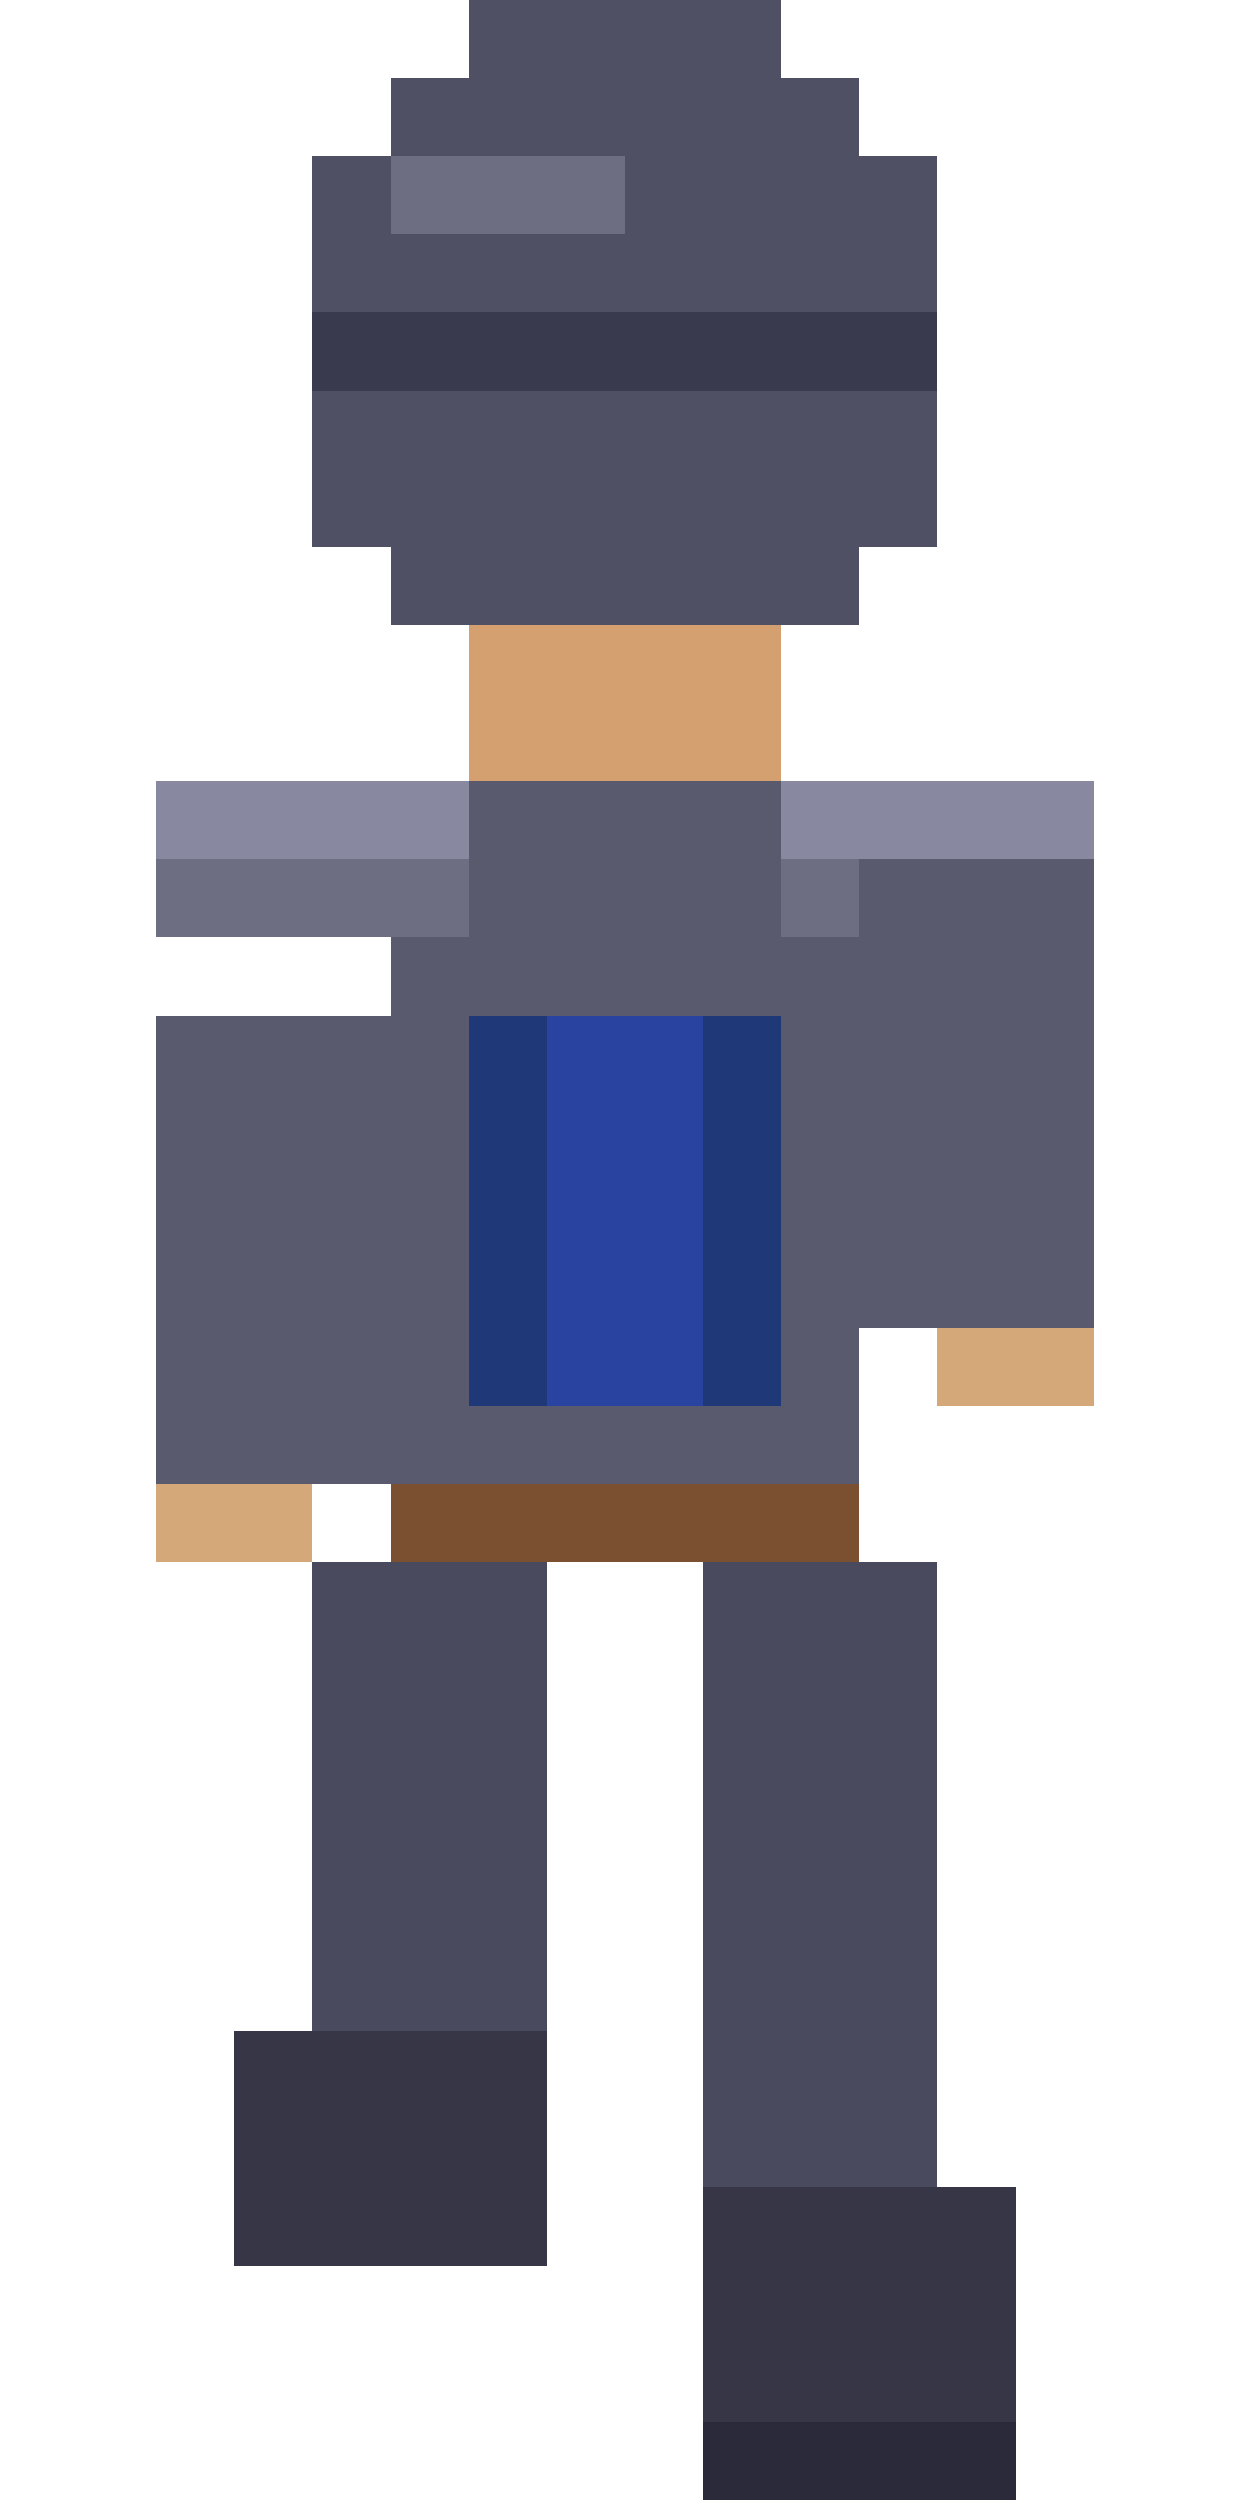
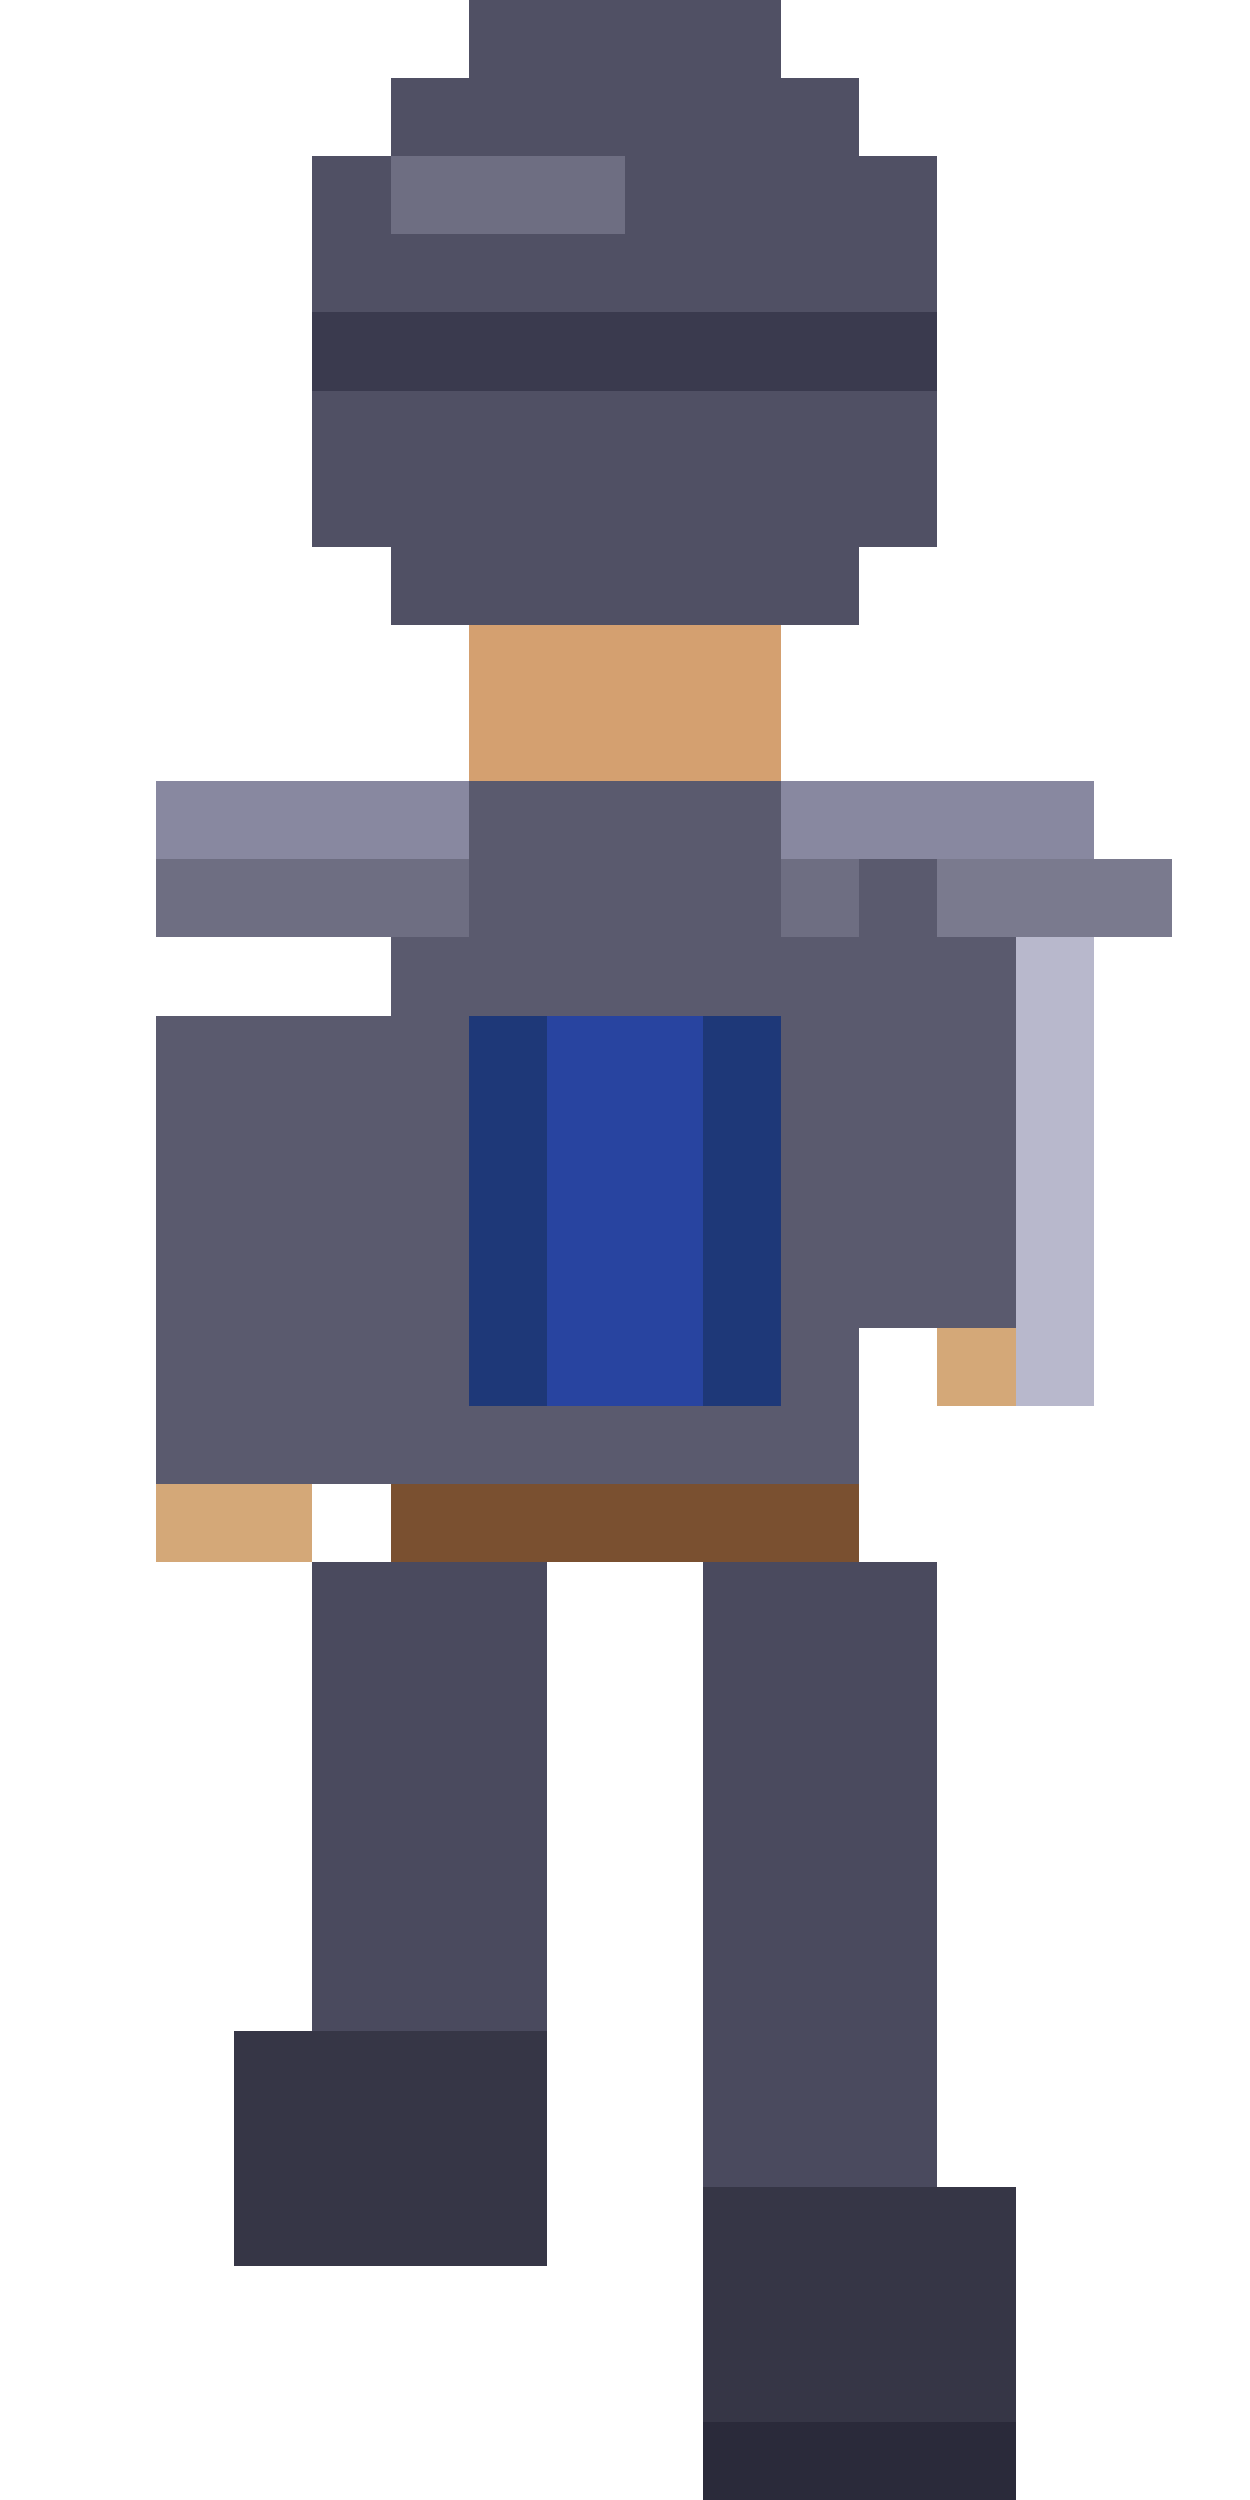
<svg xmlns="http://www.w3.org/2000/svg" viewBox="0 0 16 32" shape-rendering="crispEdges">
  <rect x="5" y="10" width="6" height="9" fill="#5A5A6E" />
  <rect x="6" y="13" width="4" height="5" fill="#1E3878" />
  <rect x="7" y="13" width="2" height="5" fill="#2844A0" />
  <rect x="6" y="0" width="4" height="1" fill="#505064" />
  <rect x="5" y="1" width="6" height="1" fill="#505064" />
  <rect x="4" y="2" width="8" height="5" fill="#505064" />
  <rect x="5" y="7" width="6" height="1" fill="#505064" />
  <rect x="5" y="2" width="3" height="1" fill="#6E6E82" />
  <rect x="4" y="4" width="8" height="1" fill="#3A3A4E" />
  <rect x="6" y="8" width="4" height="2" fill="#D4A070" />
  <rect x="2" y="10" width="4" height="1" fill="#8888A0" />
  <rect x="2" y="11" width="4" height="1" fill="#6E6E82" />
  <rect x="10" y="10" width="4" height="1" fill="#8888A0" />
  <rect x="10" y="11" width="4" height="1" fill="#6E6E82" />
  <rect x="2" y="13" width="3" height="6" fill="#5A5A6E" />
  <rect x="11" y="11" width="3" height="6" fill="#5A5A6E" />
  <rect x="2" y="19" width="2" height="1" fill="#D4A878" />
  <rect x="12" y="17" width="2" height="1" fill="#D4A878" />
+   <rect x="13" y="12" width="1" height="6" fill="#B8B8CC" />
+   <rect x="12" y="11" width="3" height="1" fill="#7A7A8E" />
  <rect x="5" y="19" width="6" height="1" fill="#7A5030" />
  <rect x="4" y="20" width="3" height="6" fill="#4A4A5E" />
  <rect x="9" y="20" width="3" height="8" fill="#4A4A5E" />
  <rect x="3" y="26" width="4" height="3" fill="#363646" />
  <rect x="9" y="28" width="4" height="4" fill="#363646" />
  <rect x="9" y="31" width="4" height="1" fill="#2A2A3A" />
</svg>
